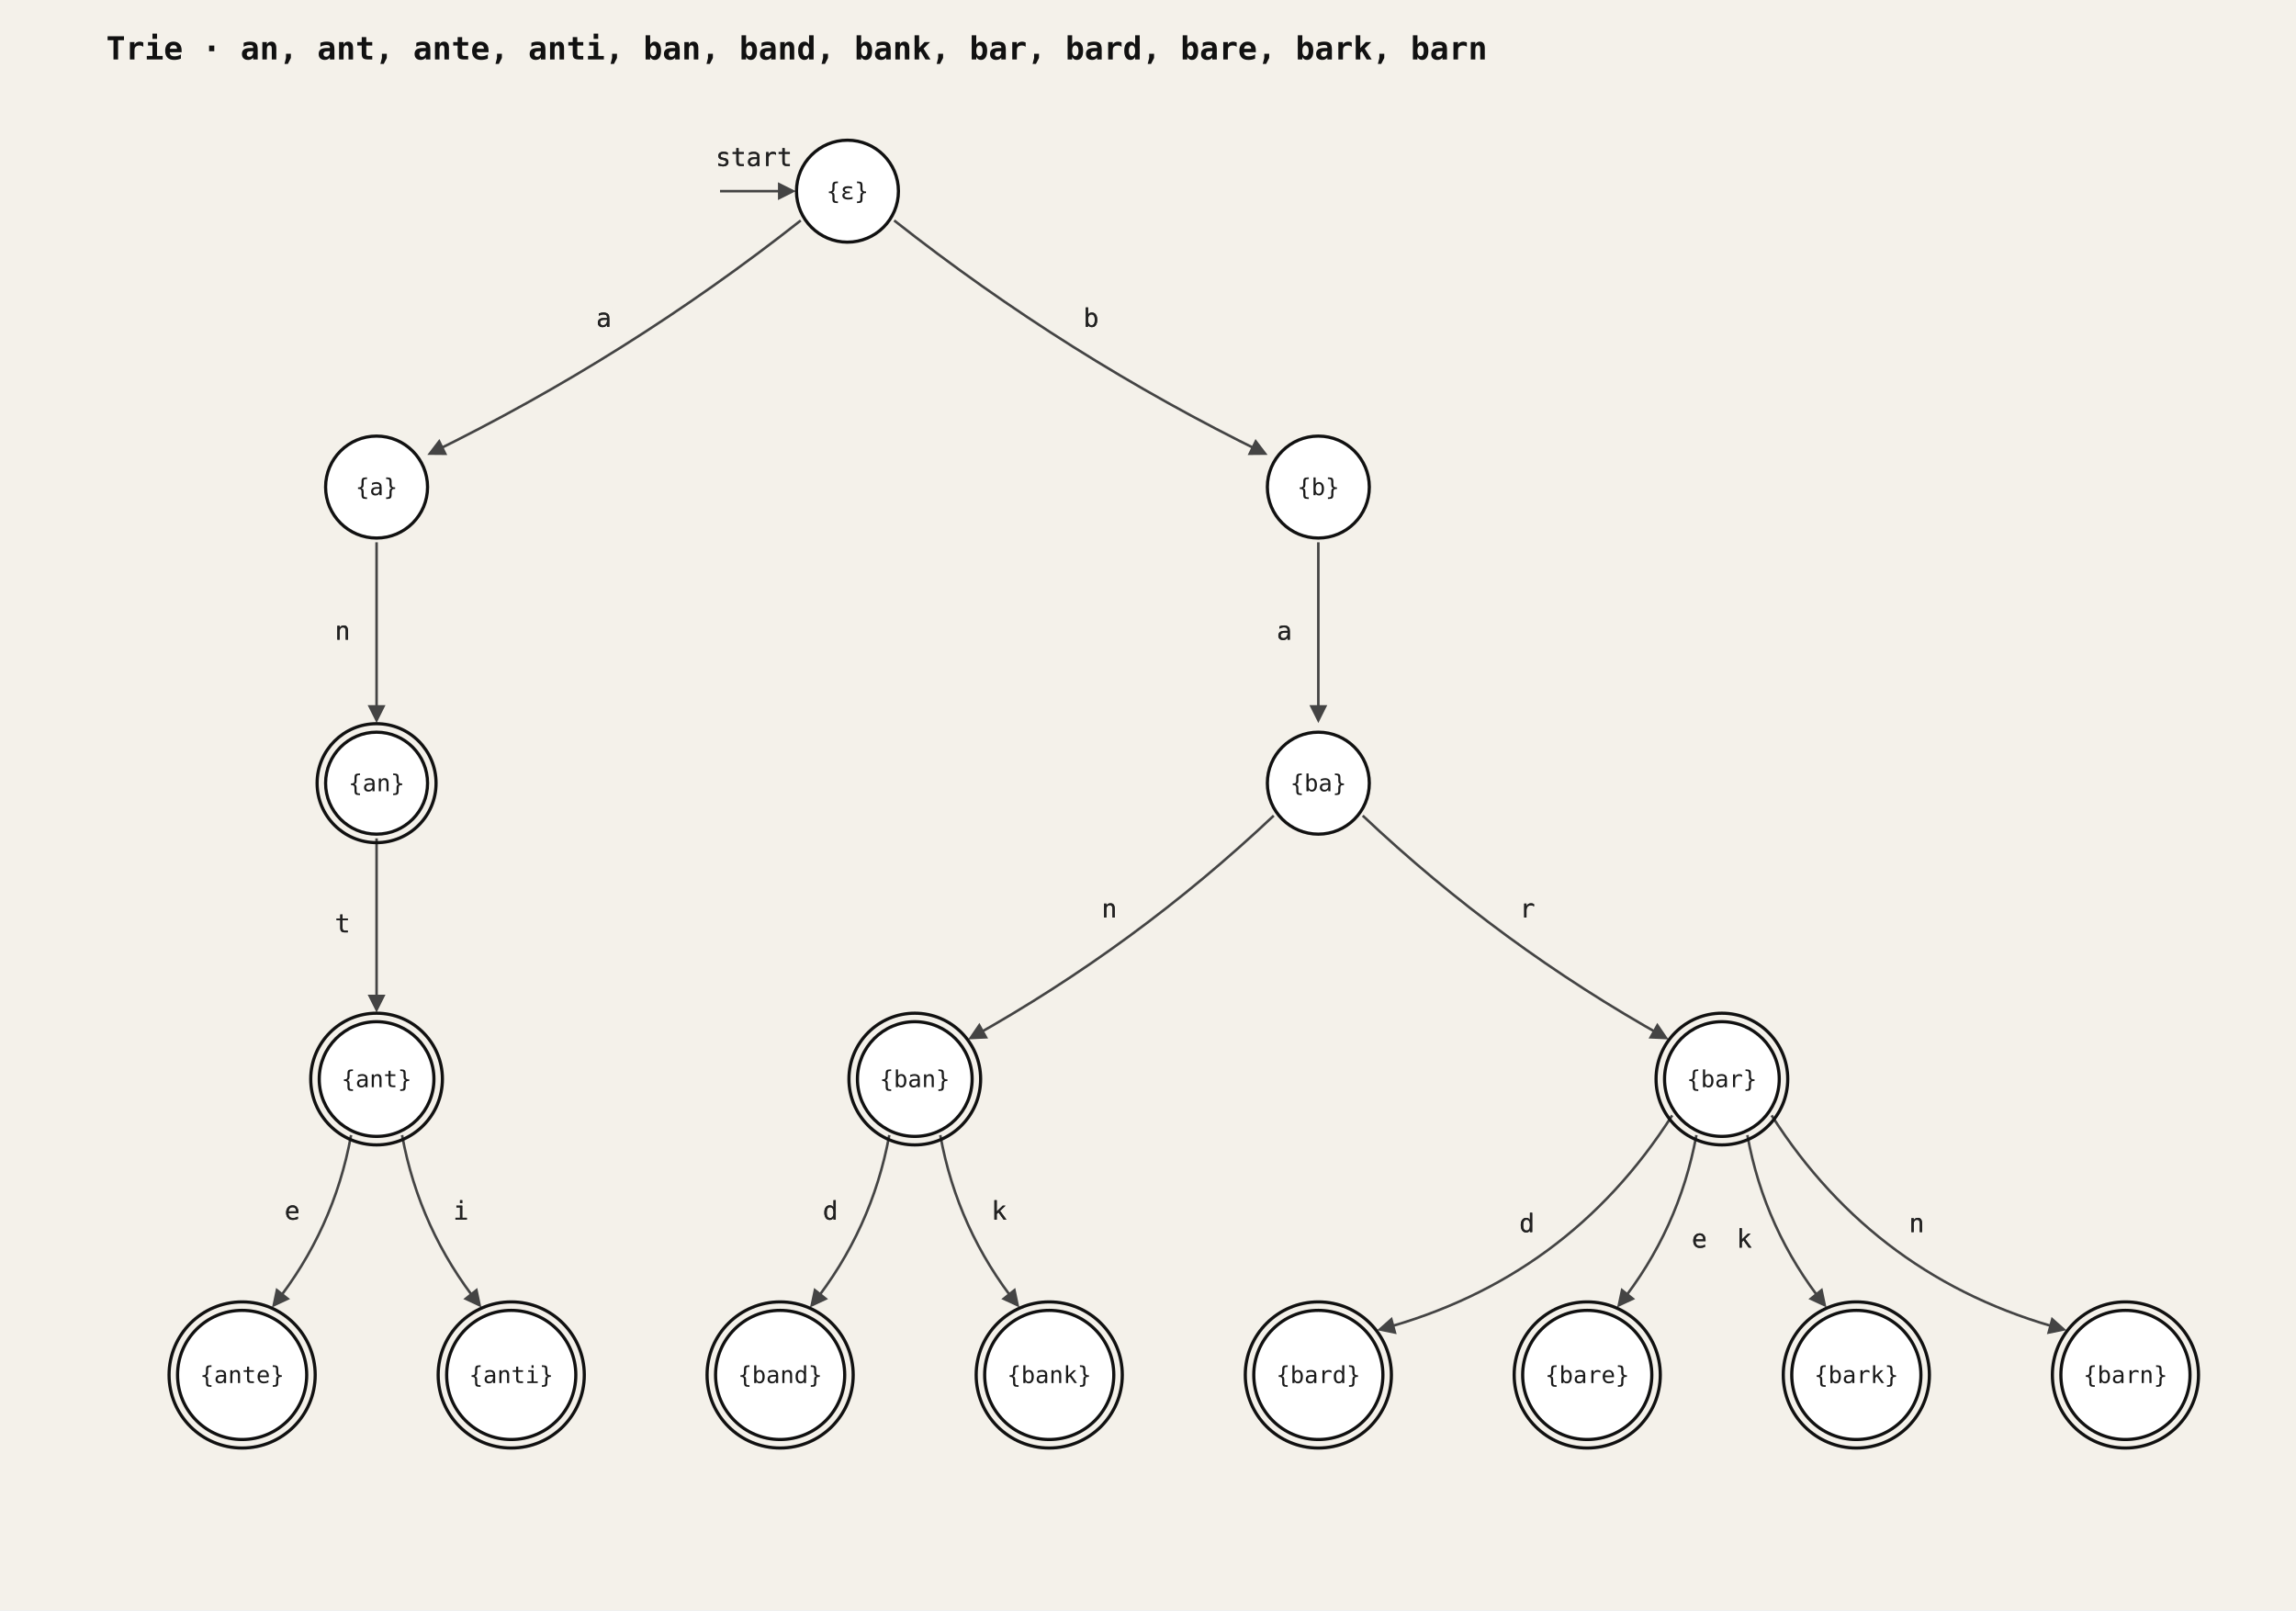
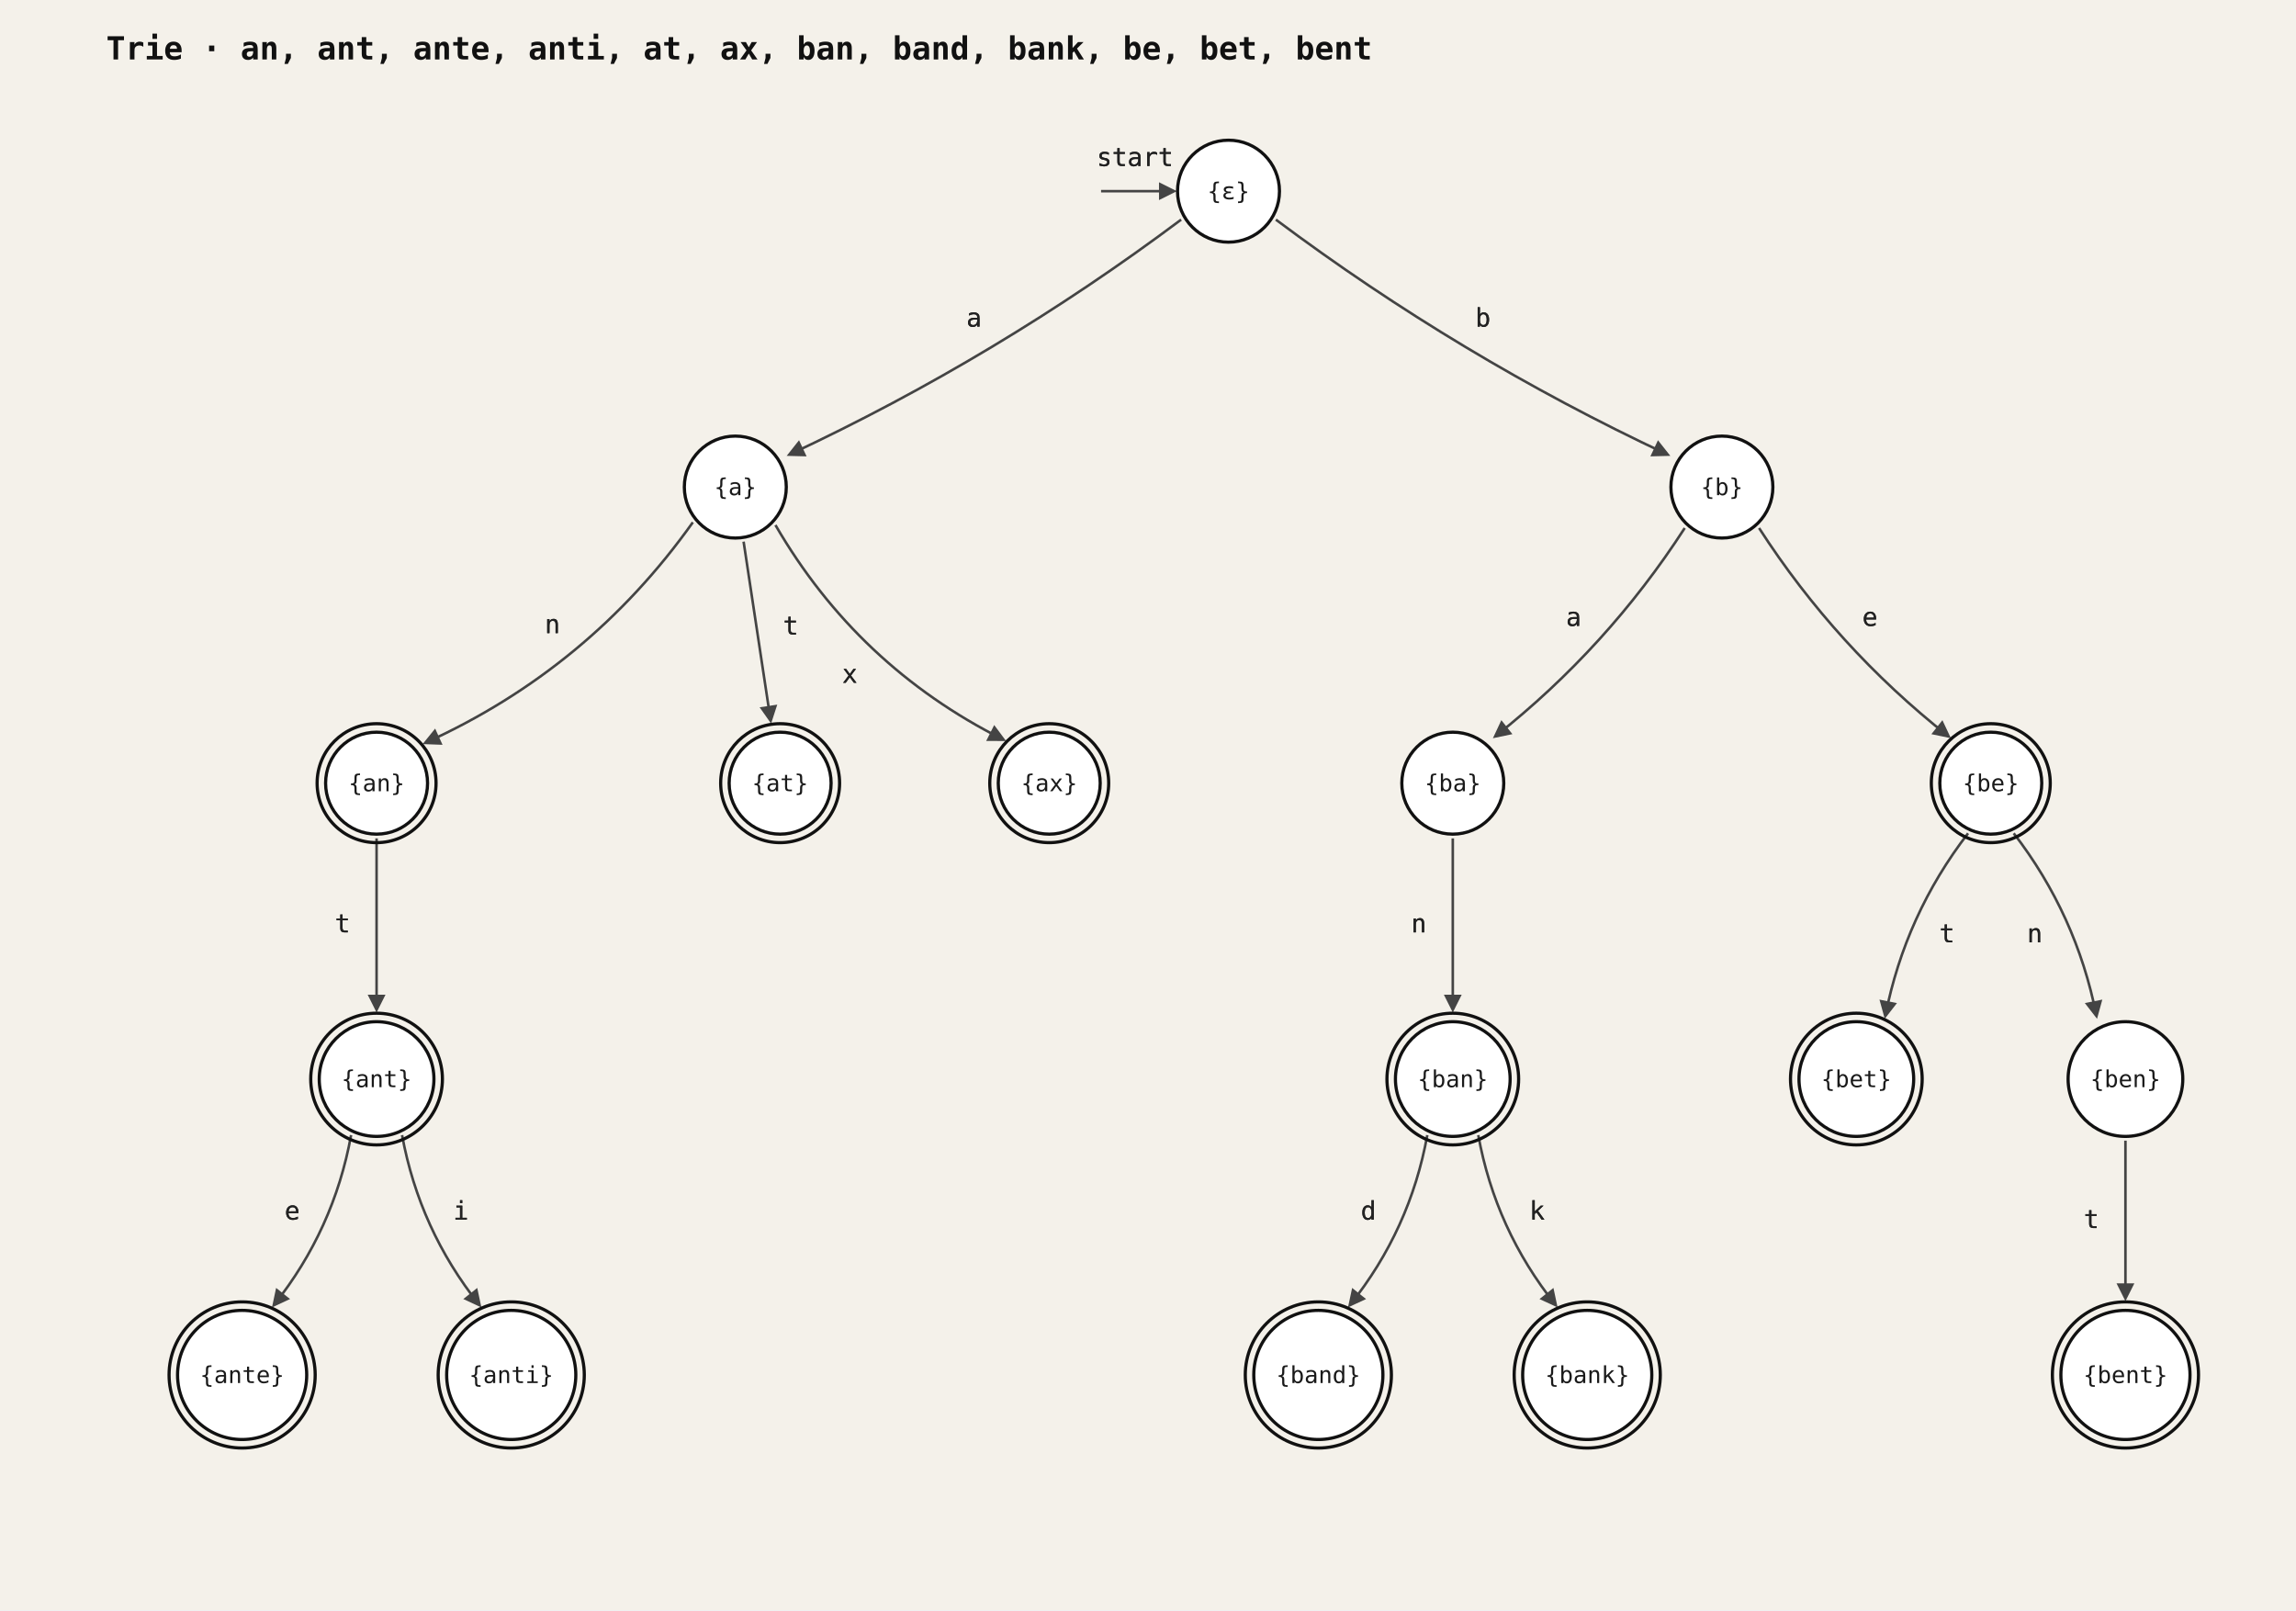
<svg xmlns="http://www.w3.org/2000/svg" width="1081" height="758" viewBox="0 0 1081 758">
  <style>text { font-family: ui-monospace, Consolas, monospace; font-size: 13px; fill: #111; }.edge-label { font-size: 12px; fill: #222; }.state-label { font-size: 11px; fill: #1a1a1a; }.title { font-size: 15px; font-weight: 600; fill: #111; }</style>
  <rect x="0" y="0" width="1081" height="758" fill="#f4f1ea" />
-   <text x="50" y="28" class="title">Trie · an, ant, ante, anti, ban, band, bank, bar, bard, bare, bark, barn</text>
+   <text x="50" y="28" class="title">Trie · an, ant, ante, anti, at, ax, ban, band, bank, be, bet, bent</text>
  <defs>
    <marker id="arrow" viewBox="0 0 10 10" refX="8" refY="5" markerWidth="7" markerHeight="7" orient="auto-start-reverse">
      <path d="M 0 0 L 10 5 L 0 10 z" fill="#444" />
    </marker>
  </defs>
-   <path d="M 377.0 103.8 Q 295.7 167.9 202.7 213.4" fill="none" stroke="#444" stroke-width="1.2" marker-end="url(#arrow)" />
-   <path d="M 421.0 103.8 Q 502.3 167.9 595.3 213.4" fill="none" stroke="#444" stroke-width="1.2" marker-end="url(#arrow)" />
-   <path d="M 177.3 255.3 L 177.3 338.7" fill="none" stroke="#444" stroke-width="1.2" marker-end="url(#arrow)" />
-   <path d="M 620.7 255.3 L 620.7 338.7" fill="none" stroke="#444" stroke-width="1.2" marker-end="url(#arrow)" />
+   <path d="M 556.1 103.4 Q 469.7 168.1 371.9 213.9" fill="none" stroke="#444" stroke-width="1.2" marker-end="url(#arrow)" />
+   <path d="M 600.7 103.4 Q 687.2 168.1 784.9 213.9" fill="none" stroke="#444" stroke-width="1.2" marker-end="url(#arrow)" />
+   <path d="M 326.2 245.9 Q 277.3 314.7 200.5 349.6" fill="none" stroke="#444" stroke-width="1.2" marker-end="url(#arrow)" />
+   <path d="M 350.1 255.0 L 362.8 339.0" fill="none" stroke="#444" stroke-width="1.2" marker-end="url(#arrow)" />
+   <path d="M 365.1 247.2 Q 403.6 313.6 472.2 348.1" fill="none" stroke="#444" stroke-width="1.2" marker-end="url(#arrow)" />
+   <path d="M 793.2 248.6 Q 756.8 304.9 704.2 346.5" fill="none" stroke="#444" stroke-width="1.2" marker-end="url(#arrow)" />
+   <path d="M 828.2 248.6 Q 864.5 304.9 917.2 346.5" fill="none" stroke="#444" stroke-width="1.2" marker-end="url(#arrow)" />
  <path d="M 177.3 394.7 L 177.3 475.0" fill="none" stroke="#444" stroke-width="1.2" marker-end="url(#arrow)" />
-   <path d="M 599.7 384.0 Q 535.0 445.1 457.3 488.5" fill="none" stroke="#444" stroke-width="1.2" marker-end="url(#arrow)" />
-   <path d="M 641.6 384.0 Q 706.3 445.1 784.1 488.5" fill="none" stroke="#444" stroke-width="1.2" marker-end="url(#arrow)" />
+   <path d="M 684.0 394.7 L 684.0 475.0" fill="none" stroke="#444" stroke-width="1.2" marker-end="url(#arrow)" />
+   <path d="M 948.1 392.3 Q 977.6 430.6 987.0 478.0" fill="none" stroke="#444" stroke-width="1.2" marker-end="url(#arrow)" />
+   <path d="M 926.6 392.3 Q 897.1 430.6 887.7 478.0" fill="none" stroke="#444" stroke-width="1.2" marker-end="url(#arrow)" />
  <path d="M 165.3 534.4 Q 157.2 578.9 129.1 614.2" fill="none" stroke="#444" stroke-width="1.2" marker-end="url(#arrow)" />
  <path d="M 189.3 534.4 Q 197.5 578.9 225.6 614.2" fill="none" stroke="#444" stroke-width="1.2" marker-end="url(#arrow)" />
-   <path d="M 418.7 534.4 Q 410.5 578.9 382.4 614.2" fill="none" stroke="#444" stroke-width="1.2" marker-end="url(#arrow)" />
-   <path d="M 442.7 534.4 Q 450.8 578.9 478.9 614.2" fill="none" stroke="#444" stroke-width="1.2" marker-end="url(#arrow)" />
-   <path d="M 787.3 525.1 Q 738.2 602.1 650.0 625.8" fill="none" stroke="#444" stroke-width="1.2" marker-end="url(#arrow)" />
-   <path d="M 798.7 534.4 Q 790.5 578.9 762.4 614.2" fill="none" stroke="#444" stroke-width="1.2" marker-end="url(#arrow)" />
-   <path d="M 822.7 534.4 Q 830.8 578.9 858.9 614.2" fill="none" stroke="#444" stroke-width="1.2" marker-end="url(#arrow)" />
-   <path d="M 834.1 525.1 Q 883.2 602.1 971.3 625.8" fill="none" stroke="#444" stroke-width="1.2" marker-end="url(#arrow)" />
-   <line x1="339.0" y1="90.0" x2="373.0" y2="90.0" stroke="#444" stroke-width="1.2" marker-end="url(#arrow)" />
-   <circle cx="399.0" cy="90.0" r="24.0" fill="#ffffff" stroke="#111" stroke-width="1.5" />
-   <text x="399.0" y="90.0" text-anchor="middle" dominant-baseline="central" class="state-label" font-size="10px">{ε}</text>
-   <circle cx="177.3" cy="229.3" r="24.0" fill="#ffffff" stroke="#111" stroke-width="1.5" />
-   <text x="177.3" y="229.3" text-anchor="middle" dominant-baseline="central" class="state-label" font-size="10px">{a}</text>
-   <circle cx="620.7" cy="229.3" r="24.0" fill="#ffffff" stroke="#111" stroke-width="1.5" />
-   <text x="620.7" y="229.3" text-anchor="middle" dominant-baseline="central" class="state-label" font-size="10px">{b}</text>
+   <path d="M 672.0 534.4 Q 663.9 578.9 635.7 614.2" fill="none" stroke="#444" stroke-width="1.2" marker-end="url(#arrow)" />
+   <path d="M 696.0 534.4 Q 704.1 578.9 732.3 614.2" fill="none" stroke="#444" stroke-width="1.2" marker-end="url(#arrow)" />
+   <path d="M 1000.7 537.0 L 1000.7 610.9" fill="none" stroke="#444" stroke-width="1.2" marker-end="url(#arrow)" />
+   <line x1="518.4" y1="90.0" x2="552.4" y2="90.0" stroke="#444" stroke-width="1.2" marker-end="url(#arrow)" />
+   <circle cx="578.4" cy="90.0" r="24.0" fill="#ffffff" stroke="#111" stroke-width="1.5" />
+   <text x="578.4" y="90.0" text-anchor="middle" dominant-baseline="central" class="state-label" font-size="10px">{ε}</text>
+   <circle cx="346.2" cy="229.3" r="24.0" fill="#ffffff" stroke="#111" stroke-width="1.5" />
+   <text x="346.2" y="229.3" text-anchor="middle" dominant-baseline="central" class="state-label" font-size="10px">{a}</text>
+   <circle cx="810.7" cy="229.3" r="24.0" fill="#ffffff" stroke="#111" stroke-width="1.5" />
+   <text x="810.7" y="229.3" text-anchor="middle" dominant-baseline="central" class="state-label" font-size="10px">{b}</text>
  <circle cx="177.3" cy="368.7" r="28.0" fill="none" stroke="#111" stroke-width="1.5" />
  <circle cx="177.3" cy="368.7" r="24.0" fill="#ffffff" stroke="#111" stroke-width="1.5" />
  <text x="177.3" y="368.7" text-anchor="middle" dominant-baseline="central" class="state-label" font-size="10px">{an}</text>
-   <circle cx="620.7" cy="368.7" r="24.0" fill="#ffffff" stroke="#111" stroke-width="1.5" />
-   <text x="620.7" y="368.7" text-anchor="middle" dominant-baseline="central" class="state-label" font-size="10px">{ba}</text>
+   <circle cx="367.3" cy="368.7" r="28.0" fill="none" stroke="#111" stroke-width="1.5" />
+   <circle cx="367.3" cy="368.7" r="24.0" fill="#ffffff" stroke="#111" stroke-width="1.5" />
+   <text x="367.3" y="368.7" text-anchor="middle" dominant-baseline="central" class="state-label" font-size="10px">{at}</text>
+   <circle cx="494.0" cy="368.7" r="28.0" fill="none" stroke="#111" stroke-width="1.5" />
+   <circle cx="494.0" cy="368.7" r="24.0" fill="#ffffff" stroke="#111" stroke-width="1.5" />
+   <text x="494.0" y="368.7" text-anchor="middle" dominant-baseline="central" class="state-label" font-size="10px">{ax}</text>
+   <circle cx="684.0" cy="368.7" r="24.0" fill="#ffffff" stroke="#111" stroke-width="1.5" />
+   <text x="684.0" y="368.7" text-anchor="middle" dominant-baseline="central" class="state-label" font-size="10px">{ba}</text>
+   <circle cx="937.3" cy="368.7" r="28.0" fill="none" stroke="#111" stroke-width="1.5" />
+   <circle cx="937.3" cy="368.7" r="24.0" fill="#ffffff" stroke="#111" stroke-width="1.5" />
+   <text x="937.3" y="368.7" text-anchor="middle" dominant-baseline="central" class="state-label" font-size="10px">{be}</text>
  <circle cx="177.3" cy="508.0" r="31.0" fill="none" stroke="#111" stroke-width="1.5" />
  <circle cx="177.3" cy="508.0" r="27.0" fill="#ffffff" stroke="#111" stroke-width="1.5" />
  <text x="177.3" y="508.0" text-anchor="middle" dominant-baseline="central" class="state-label" font-size="10px">{ant}</text>
-   <circle cx="430.7" cy="508.0" r="31.0" fill="none" stroke="#111" stroke-width="1.5" />
-   <circle cx="430.7" cy="508.0" r="27.0" fill="#ffffff" stroke="#111" stroke-width="1.5" />
-   <text x="430.7" y="508.0" text-anchor="middle" dominant-baseline="central" class="state-label" font-size="10px">{ban}</text>
-   <circle cx="810.7" cy="508.0" r="31.0" fill="none" stroke="#111" stroke-width="1.5" />
-   <circle cx="810.7" cy="508.0" r="27.0" fill="#ffffff" stroke="#111" stroke-width="1.5" />
-   <text x="810.7" y="508.0" text-anchor="middle" dominant-baseline="central" class="state-label" font-size="10px">{bar}</text>
+   <circle cx="684.0" cy="508.0" r="31.0" fill="none" stroke="#111" stroke-width="1.5" />
+   <circle cx="684.0" cy="508.0" r="27.0" fill="#ffffff" stroke="#111" stroke-width="1.5" />
+   <text x="684.0" y="508.0" text-anchor="middle" dominant-baseline="central" class="state-label" font-size="10px">{ban}</text>
+   <circle cx="1000.7" cy="508.0" r="27.0" fill="#ffffff" stroke="#111" stroke-width="1.5" />
+   <text x="1000.7" y="508.0" text-anchor="middle" dominant-baseline="central" class="state-label" font-size="10px">{ben}</text>
+   <circle cx="874.0" cy="508.0" r="31.0" fill="none" stroke="#111" stroke-width="1.5" />
+   <circle cx="874.0" cy="508.0" r="27.0" fill="#ffffff" stroke="#111" stroke-width="1.5" />
+   <text x="874.0" y="508.0" text-anchor="middle" dominant-baseline="central" class="state-label" font-size="10px">{bet}</text>
  <circle cx="114.0" cy="647.3" r="34.4" fill="none" stroke="#111" stroke-width="1.5" />
  <circle cx="114.0" cy="647.3" r="30.4" fill="#ffffff" stroke="#111" stroke-width="1.5" />
  <text x="114.0" y="647.3" text-anchor="middle" dominant-baseline="central" class="state-label" font-size="10px">{ante}</text>
  <circle cx="240.7" cy="647.3" r="34.4" fill="none" stroke="#111" stroke-width="1.5" />
  <circle cx="240.7" cy="647.3" r="30.4" fill="#ffffff" stroke="#111" stroke-width="1.5" />
  <text x="240.7" y="647.3" text-anchor="middle" dominant-baseline="central" class="state-label" font-size="10px">{anti}</text>
-   <circle cx="367.3" cy="647.3" r="34.4" fill="none" stroke="#111" stroke-width="1.5" />
-   <circle cx="367.3" cy="647.3" r="30.4" fill="#ffffff" stroke="#111" stroke-width="1.5" />
-   <text x="367.3" y="647.3" text-anchor="middle" dominant-baseline="central" class="state-label" font-size="10px">{band}</text>
-   <circle cx="494.0" cy="647.3" r="34.4" fill="none" stroke="#111" stroke-width="1.5" />
-   <circle cx="494.0" cy="647.3" r="30.4" fill="#ffffff" stroke="#111" stroke-width="1.5" />
-   <text x="494.0" y="647.3" text-anchor="middle" dominant-baseline="central" class="state-label" font-size="10px">{bank}</text>
  <circle cx="620.7" cy="647.3" r="34.4" fill="none" stroke="#111" stroke-width="1.5" />
  <circle cx="620.7" cy="647.3" r="30.4" fill="#ffffff" stroke="#111" stroke-width="1.5" />
-   <text x="620.7" y="647.3" text-anchor="middle" dominant-baseline="central" class="state-label" font-size="10px">{bard}</text>
+   <text x="620.7" y="647.3" text-anchor="middle" dominant-baseline="central" class="state-label" font-size="10px">{band}</text>
  <circle cx="747.3" cy="647.3" r="34.4" fill="none" stroke="#111" stroke-width="1.5" />
  <circle cx="747.3" cy="647.3" r="30.4" fill="#ffffff" stroke="#111" stroke-width="1.5" />
-   <text x="747.3" y="647.3" text-anchor="middle" dominant-baseline="central" class="state-label" font-size="10px">{bare}</text>
-   <circle cx="874.0" cy="647.3" r="34.4" fill="none" stroke="#111" stroke-width="1.5" />
-   <circle cx="874.0" cy="647.3" r="30.4" fill="#ffffff" stroke="#111" stroke-width="1.5" />
-   <text x="874.0" y="647.3" text-anchor="middle" dominant-baseline="central" class="state-label" font-size="10px">{bark}</text>
+   <text x="747.3" y="647.3" text-anchor="middle" dominant-baseline="central" class="state-label" font-size="10px">{bank}</text>
  <circle cx="1000.7" cy="647.3" r="34.4" fill="none" stroke="#111" stroke-width="1.5" />
  <circle cx="1000.7" cy="647.3" r="30.4" fill="#ffffff" stroke="#111" stroke-width="1.5" />
-   <text x="1000.7" y="647.3" text-anchor="middle" dominant-baseline="central" class="state-label" font-size="10px">{barn}</text>
-   <text x="284.3" y="149.7" text-anchor="middle" dominant-baseline="central" class="edge-label" stroke="#f4f1ea" stroke-width="5" paint-order="stroke">a</text>
-   <text x="284.3" y="149.7" text-anchor="middle" dominant-baseline="central" class="edge-label">a</text>
-   <text x="513.7" y="149.7" text-anchor="middle" dominant-baseline="central" class="edge-label" stroke="#f4f1ea" stroke-width="5" paint-order="stroke">b</text>
-   <text x="513.7" y="149.7" text-anchor="middle" dominant-baseline="central" class="edge-label">b</text>
-   <text x="161.3" y="297.0" text-anchor="middle" dominant-baseline="central" class="edge-label" stroke="#f4f1ea" stroke-width="5" paint-order="stroke">n</text>
-   <text x="161.3" y="297.0" text-anchor="middle" dominant-baseline="central" class="edge-label">n</text>
-   <text x="604.7" y="297.0" text-anchor="middle" dominant-baseline="central" class="edge-label" stroke="#f4f1ea" stroke-width="5" paint-order="stroke">a</text>
-   <text x="604.7" y="297.0" text-anchor="middle" dominant-baseline="central" class="edge-label">a</text>
+   <text x="1000.7" y="647.3" text-anchor="middle" dominant-baseline="central" class="state-label" font-size="10px">{bent}</text>
+   <text x="458.6" y="149.6" text-anchor="middle" dominant-baseline="central" class="edge-label" stroke="#f4f1ea" stroke-width="5" paint-order="stroke">a</text>
+   <text x="458.6" y="149.6" text-anchor="middle" dominant-baseline="central" class="edge-label">a</text>
+   <text x="698.2" y="149.6" text-anchor="middle" dominant-baseline="central" class="edge-label" stroke="#f4f1ea" stroke-width="5" paint-order="stroke">b</text>
+   <text x="698.2" y="149.6" text-anchor="middle" dominant-baseline="central" class="edge-label">b</text>
+   <text x="260.1" y="293.9" text-anchor="middle" dominant-baseline="central" class="edge-label" stroke="#f4f1ea" stroke-width="5" paint-order="stroke">n</text>
+   <text x="260.1" y="293.9" text-anchor="middle" dominant-baseline="central" class="edge-label">n</text>
+   <text x="372.3" y="294.6" text-anchor="middle" dominant-baseline="central" class="edge-label" stroke="#f4f1ea" stroke-width="5" paint-order="stroke">t</text>
+   <text x="372.3" y="294.6" text-anchor="middle" dominant-baseline="central" class="edge-label">t</text>
+   <text x="400.1" y="317.3" text-anchor="middle" dominant-baseline="central" class="edge-label" stroke="#f4f1ea" stroke-width="5" paint-order="stroke">x</text>
+   <text x="400.1" y="317.3" text-anchor="middle" dominant-baseline="central" class="edge-label">x</text>
+   <text x="740.9" y="290.5" text-anchor="middle" dominant-baseline="central" class="edge-label" stroke="#f4f1ea" stroke-width="5" paint-order="stroke">a</text>
+   <text x="740.9" y="290.5" text-anchor="middle" dominant-baseline="central" class="edge-label">a</text>
+   <text x="880.4" y="290.5" text-anchor="middle" dominant-baseline="central" class="edge-label" stroke="#f4f1ea" stroke-width="5" paint-order="stroke">e</text>
+   <text x="880.4" y="290.5" text-anchor="middle" dominant-baseline="central" class="edge-label">e</text>
  <text x="161.3" y="434.8" text-anchor="middle" dominant-baseline="central" class="edge-label" stroke="#f4f1ea" stroke-width="5" paint-order="stroke">t</text>
  <text x="161.3" y="434.8" text-anchor="middle" dominant-baseline="central" class="edge-label">t</text>
-   <text x="522.3" y="427.8" text-anchor="middle" dominant-baseline="central" class="edge-label" stroke="#f4f1ea" stroke-width="5" paint-order="stroke">n</text>
-   <text x="522.3" y="427.8" text-anchor="middle" dominant-baseline="central" class="edge-label">n</text>
-   <text x="719.1" y="427.8" text-anchor="middle" dominant-baseline="central" class="edge-label" stroke="#f4f1ea" stroke-width="5" paint-order="stroke">r</text>
-   <text x="719.1" y="427.8" text-anchor="middle" dominant-baseline="central" class="edge-label">r</text>
+   <text x="668.0" y="434.8" text-anchor="middle" dominant-baseline="central" class="edge-label" stroke="#f4f1ea" stroke-width="5" paint-order="stroke">n</text>
+   <text x="668.0" y="434.8" text-anchor="middle" dominant-baseline="central" class="edge-label">n</text>
+   <text x="958.0" y="439.5" text-anchor="middle" dominant-baseline="central" class="edge-label" stroke="#f4f1ea" stroke-width="5" paint-order="stroke">n</text>
+   <text x="958.0" y="439.5" text-anchor="middle" dominant-baseline="central" class="edge-label">n</text>
+   <text x="916.7" y="439.5" text-anchor="middle" dominant-baseline="central" class="edge-label" stroke="#f4f1ea" stroke-width="5" paint-order="stroke">t</text>
+   <text x="916.7" y="439.5" text-anchor="middle" dominant-baseline="central" class="edge-label">t</text>
  <text x="137.6" y="570.0" text-anchor="middle" dominant-baseline="central" class="edge-label" stroke="#f4f1ea" stroke-width="5" paint-order="stroke">e</text>
  <text x="137.6" y="570.0" text-anchor="middle" dominant-baseline="central" class="edge-label">e</text>
  <text x="217.0" y="570.0" text-anchor="middle" dominant-baseline="central" class="edge-label" stroke="#f4f1ea" stroke-width="5" paint-order="stroke">i</text>
  <text x="217.0" y="570.0" text-anchor="middle" dominant-baseline="central" class="edge-label">i</text>
-   <text x="391.0" y="570.0" text-anchor="middle" dominant-baseline="central" class="edge-label" stroke="#f4f1ea" stroke-width="5" paint-order="stroke">d</text>
-   <text x="391.0" y="570.0" text-anchor="middle" dominant-baseline="central" class="edge-label">d</text>
-   <text x="470.4" y="570.0" text-anchor="middle" dominant-baseline="central" class="edge-label" stroke="#f4f1ea" stroke-width="5" paint-order="stroke">k</text>
-   <text x="470.4" y="570.0" text-anchor="middle" dominant-baseline="central" class="edge-label">k</text>
-   <text x="718.9" y="575.9" text-anchor="middle" dominant-baseline="central" class="edge-label" stroke="#f4f1ea" stroke-width="5" paint-order="stroke">d</text>
-   <text x="718.9" y="575.9" text-anchor="middle" dominant-baseline="central" class="edge-label">d</text>
-   <text x="800.1" y="583.2" text-anchor="middle" dominant-baseline="central" class="edge-label" stroke="#f4f1ea" stroke-width="5" paint-order="stroke">e</text>
-   <text x="800.1" y="583.2" text-anchor="middle" dominant-baseline="central" class="edge-label">e</text>
-   <text x="821.2" y="583.2" text-anchor="middle" dominant-baseline="central" class="edge-label" stroke="#f4f1ea" stroke-width="5" paint-order="stroke">k</text>
-   <text x="821.2" y="583.2" text-anchor="middle" dominant-baseline="central" class="edge-label">k</text>
-   <text x="902.4" y="575.9" text-anchor="middle" dominant-baseline="central" class="edge-label" stroke="#f4f1ea" stroke-width="5" paint-order="stroke">n</text>
-   <text x="902.4" y="575.9" text-anchor="middle" dominant-baseline="central" class="edge-label">n</text>
-   <text x="355.0" y="74.0" text-anchor="middle" dominant-baseline="central" class="edge-label" stroke="#f4f1ea" stroke-width="5" paint-order="stroke">start</text>
-   <text x="355.0" y="74.0" text-anchor="middle" dominant-baseline="central" class="edge-label">start</text>
+   <text x="644.3" y="570.0" text-anchor="middle" dominant-baseline="central" class="edge-label" stroke="#f4f1ea" stroke-width="5" paint-order="stroke">d</text>
+   <text x="644.3" y="570.0" text-anchor="middle" dominant-baseline="central" class="edge-label">d</text>
+   <text x="723.7" y="570.0" text-anchor="middle" dominant-baseline="central" class="edge-label" stroke="#f4f1ea" stroke-width="5" paint-order="stroke">k</text>
+   <text x="723.7" y="570.0" text-anchor="middle" dominant-baseline="central" class="edge-label">k</text>
+   <text x="984.7" y="574.0" text-anchor="middle" dominant-baseline="central" class="edge-label" stroke="#f4f1ea" stroke-width="5" paint-order="stroke">t</text>
+   <text x="984.7" y="574.0" text-anchor="middle" dominant-baseline="central" class="edge-label">t</text>
+   <text x="534.4" y="74.0" text-anchor="middle" dominant-baseline="central" class="edge-label" stroke="#f4f1ea" stroke-width="5" paint-order="stroke">start</text>
+   <text x="534.4" y="74.0" text-anchor="middle" dominant-baseline="central" class="edge-label">start</text>
</svg>
